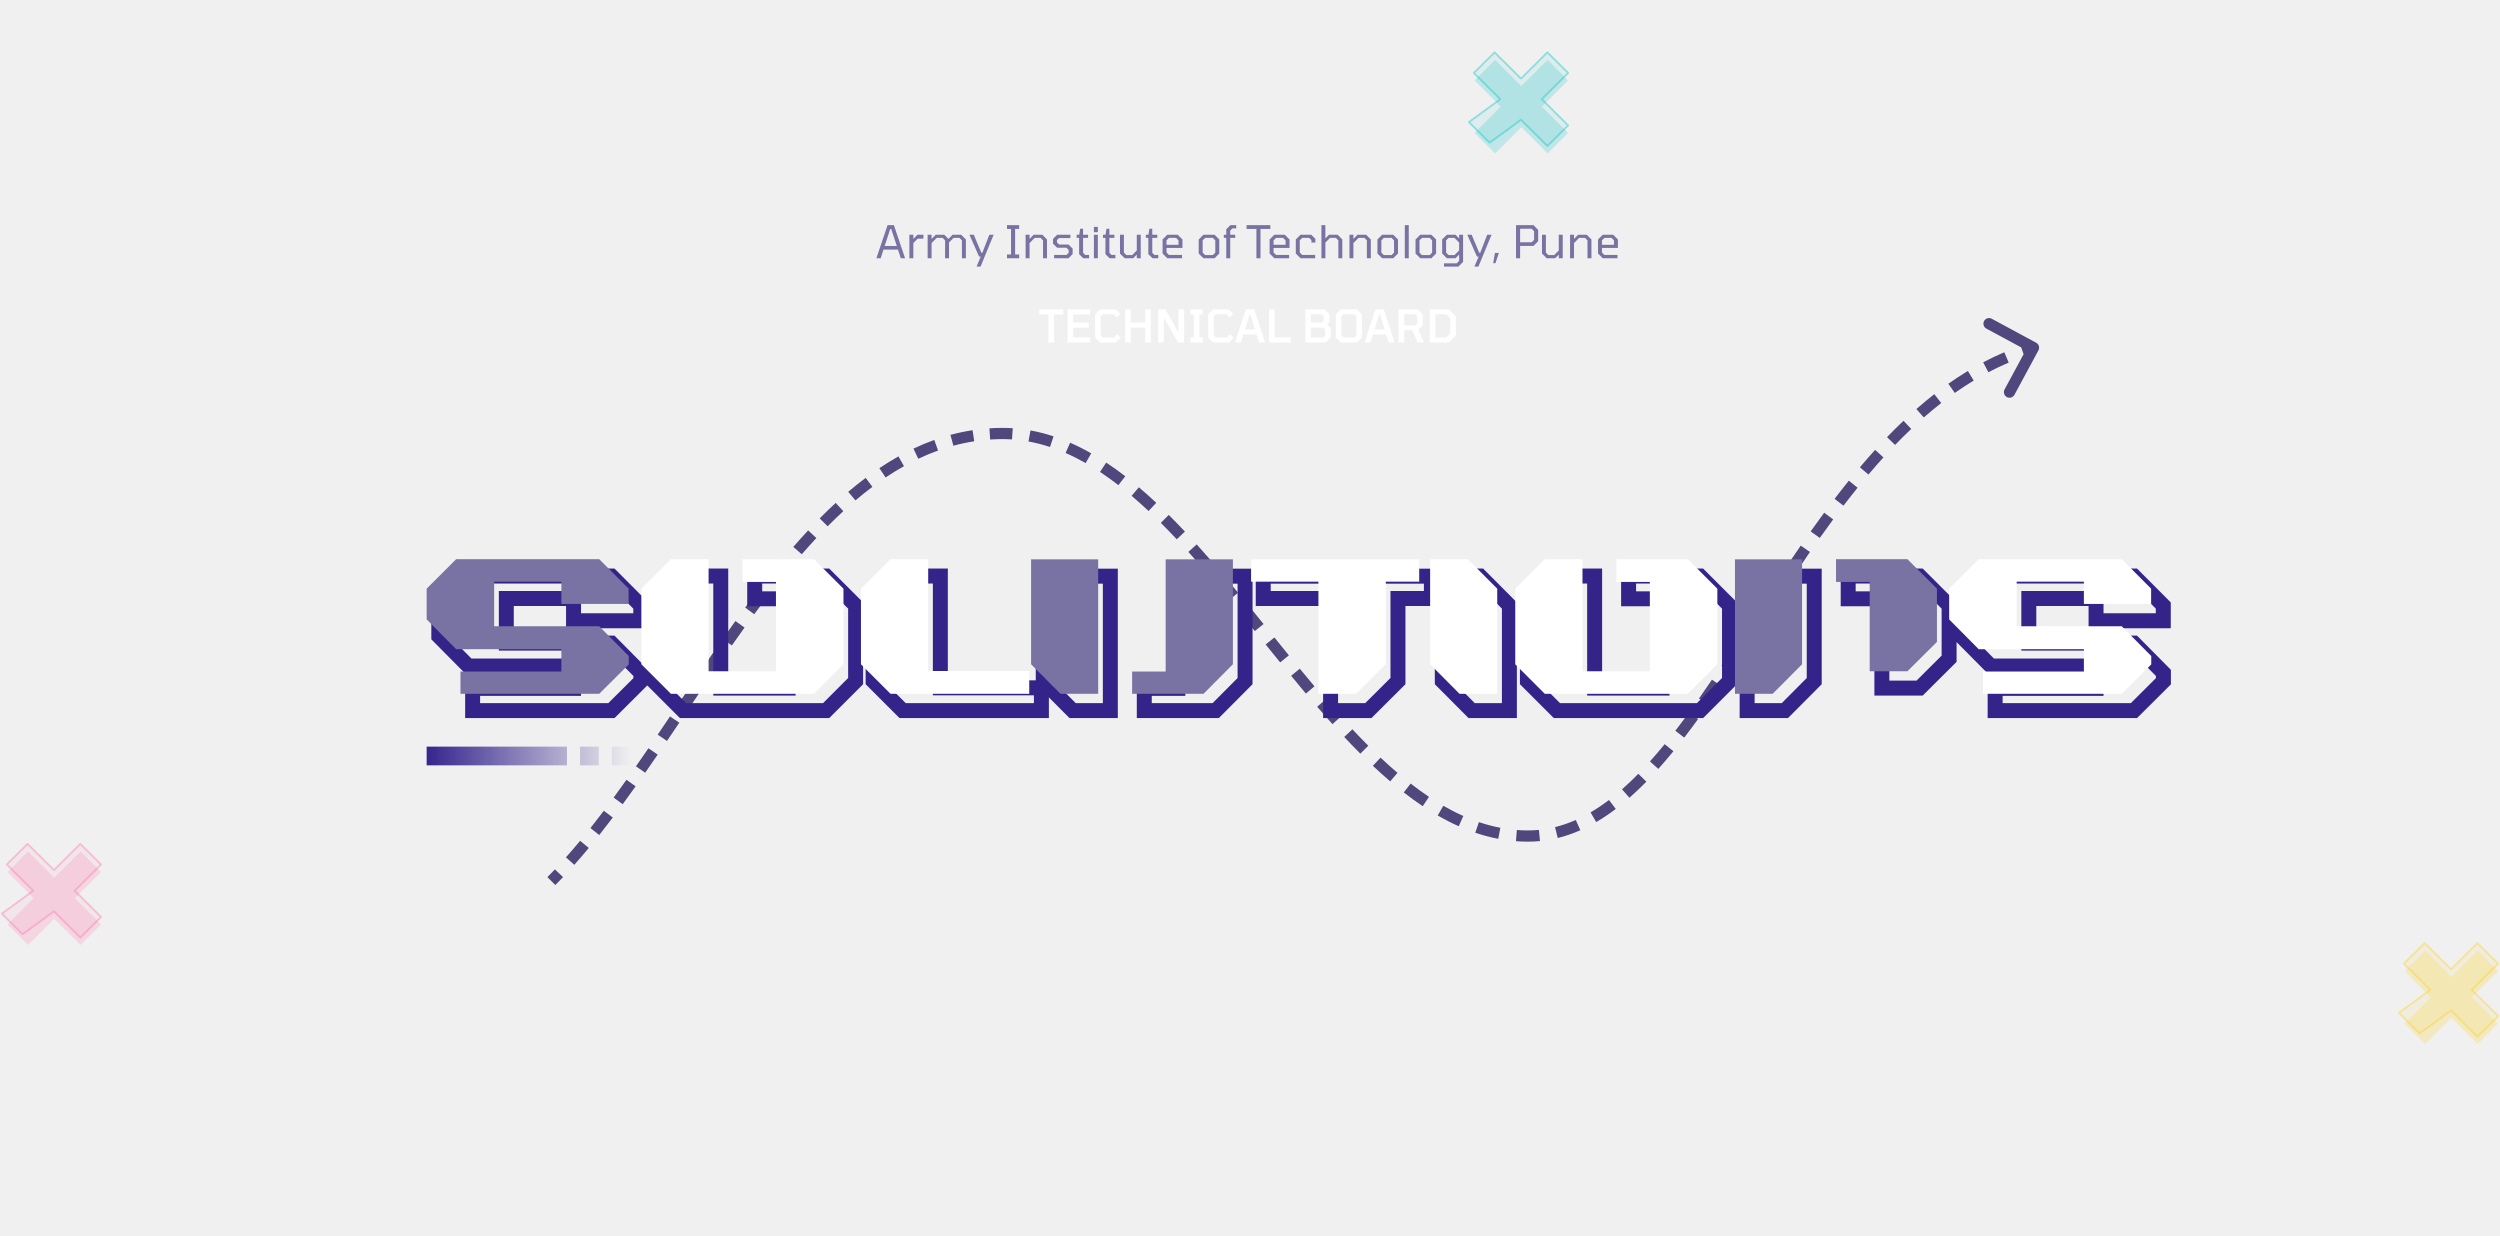
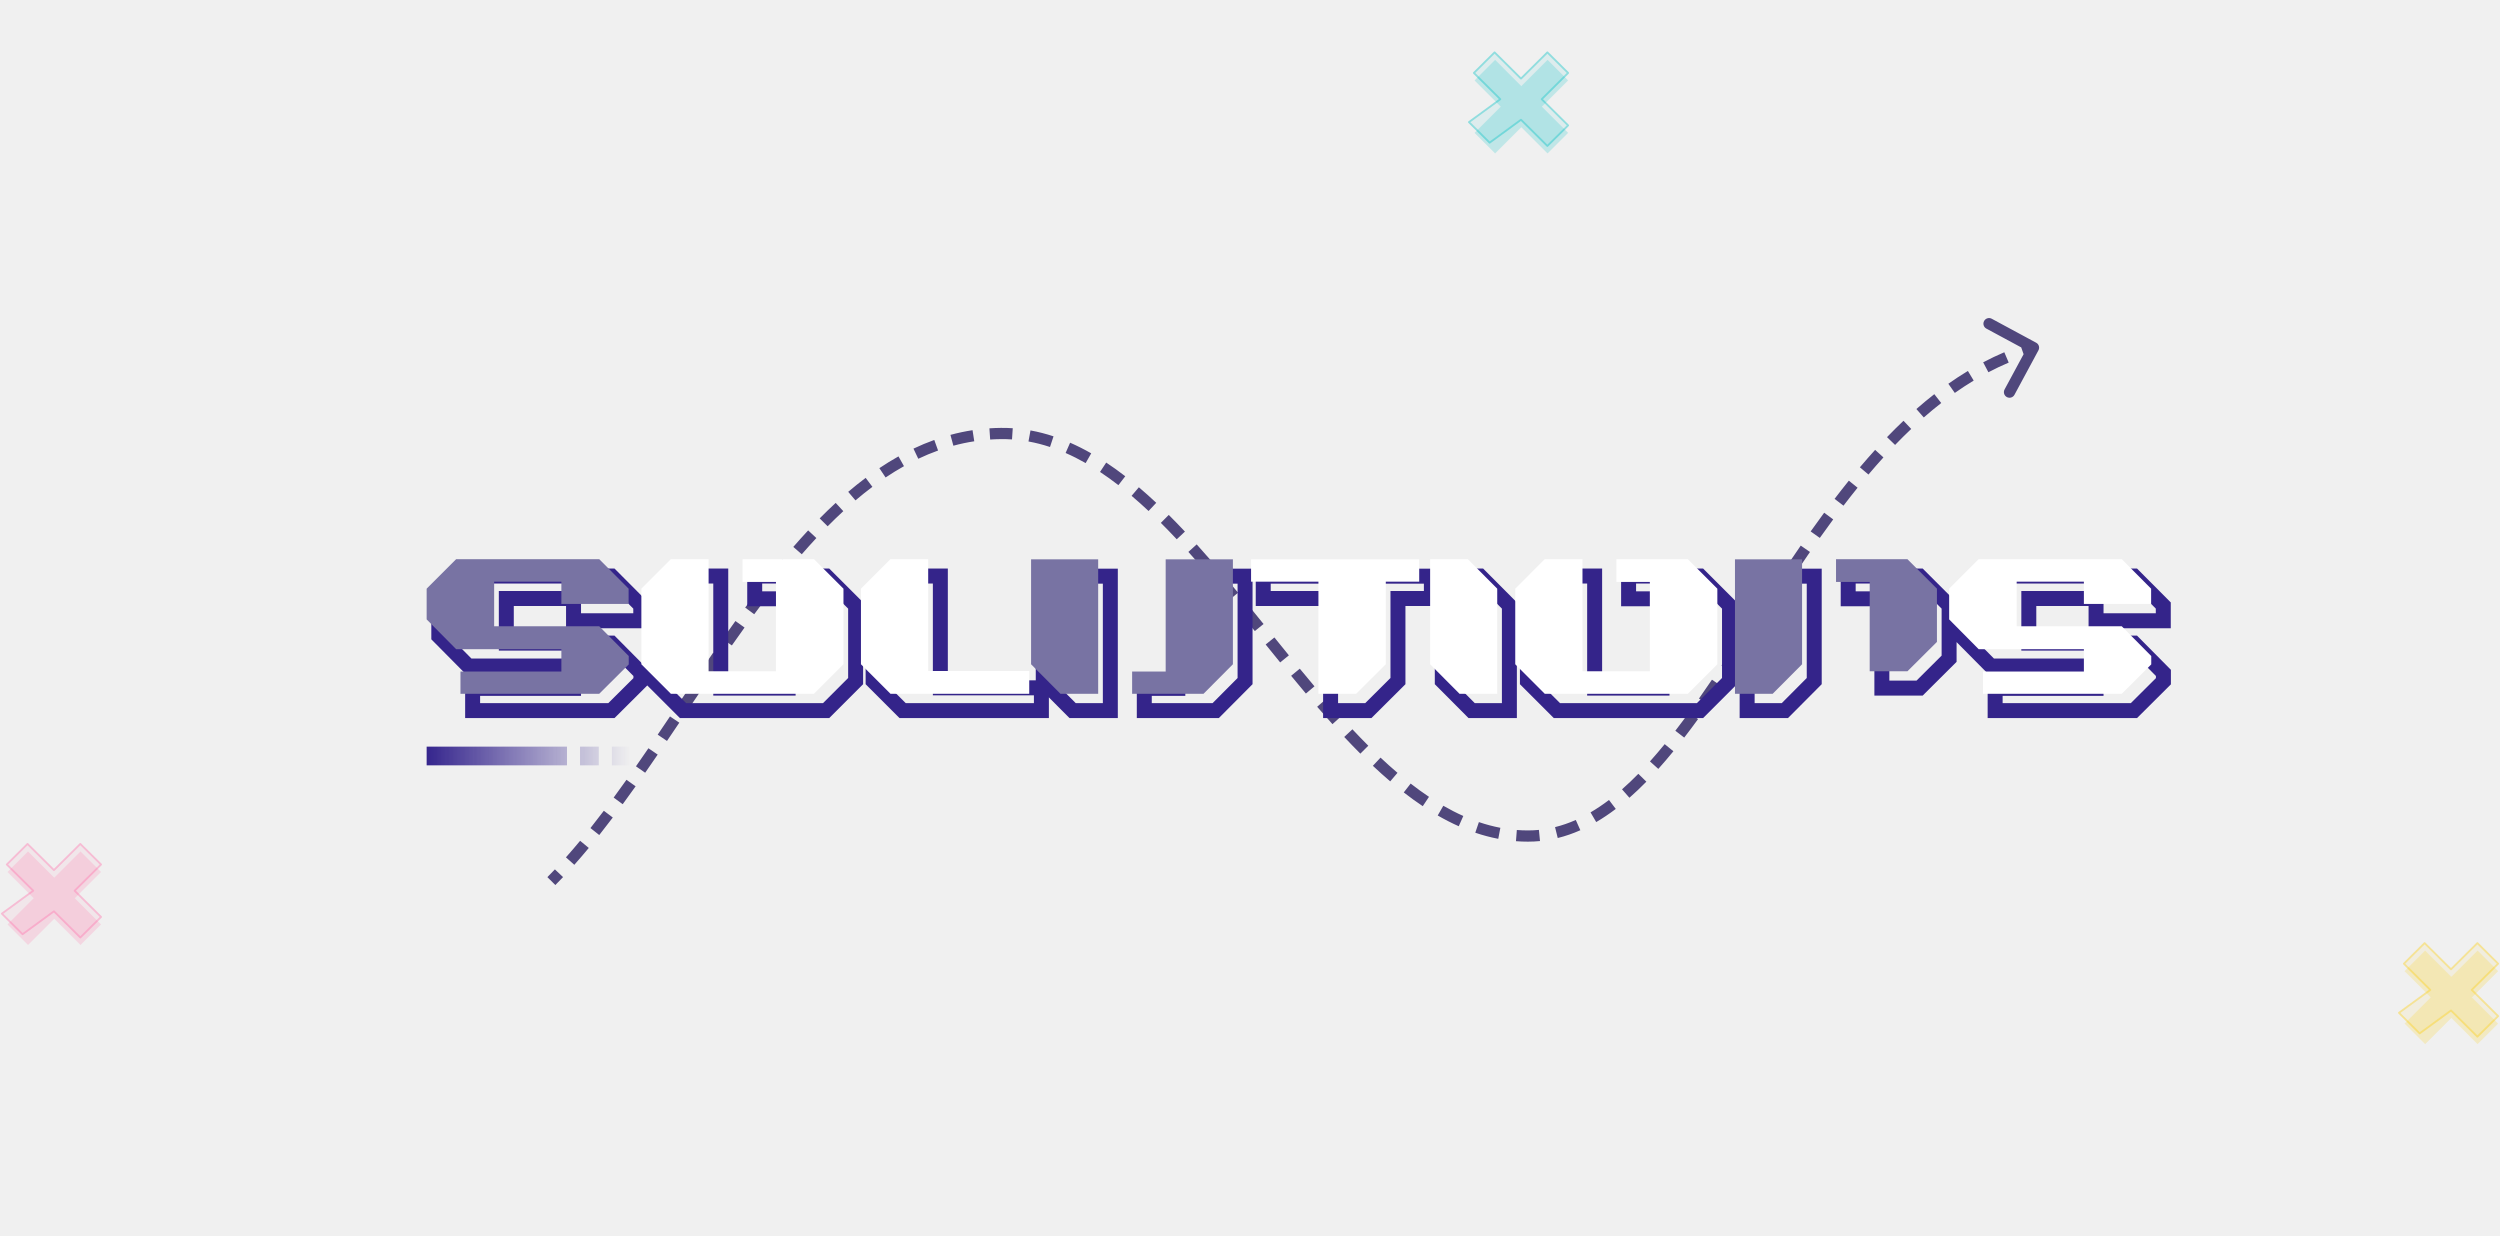
<svg xmlns="http://www.w3.org/2000/svg" width="1336" height="660" viewBox="0 0 1336 660" fill="none">
  <path d="M43.012 455L28.991 469.021L14.988 455L4 465.989L18.003 480.009L4 494.012L14.988 505L28.991 490.997L43.012 505L54 494.012L39.98 480.009L54 465.989L43.012 455Z" fill="#FF6EA9" fill-opacity="0.2" />
  <path d="M827.012 32L812.991 46.02L798.988 32L788 42.988L802.003 57.009L788 71.012L798.988 82L812.991 67.997L827.012 82L838 71.012L823.98 57.009L838 42.988L827.012 32Z" fill="#00C0C4" fill-opacity="0.2" />
  <path d="M1324.01 508L1309.99 522.021L1295.99 508L1285 518.989L1299 533.009L1285 547.012L1295.99 558L1309.99 543.997L1324.01 558L1335 547.012L1320.98 533.009L1335 518.989L1324.01 508Z" fill="#FCCE0D" fill-opacity="0.2" />
  <path opacity="0.4" d="M42.92 451L28.823 465.003L14.709 451L3.646 461.989L17.761 476.009L1 488.259L12.062 499.248L28.823 486.997L42.92 501L54 490.012L39.886 476.009L54 461.989L42.92 451Z" fill="#FF6EA9" fill-opacity="0.2" stroke="#FF6EA9" stroke-linecap="round" stroke-linejoin="round" />
  <path opacity="0.4" d="M826.92 28L812.823 42.003L798.709 28L787.646 38.988L801.761 53.009L785 65.259L796.062 76.248L812.823 63.997L826.92 78L838 67.012L823.885 53.009L838 38.988L826.92 28Z" fill="#00C0C4" fill-opacity="0.2" stroke="#00C0C4" stroke-linecap="round" stroke-linejoin="round" />
  <path opacity="0.4" d="M1323.92 504L1309.82 518.003L1295.71 504L1284.65 514.989L1298.76 529.009L1282 541.259L1293.06 552.248L1309.82 539.997L1323.92 554L1335 543.012L1320.89 529.009L1335 514.989L1323.92 504Z" fill="#FCCE0D" fill-opacity="0.2" stroke="#FCCE0D" stroke-linecap="round" stroke-linejoin="round" />
  <path d="M534.843 231.664L534.859 233.164L534.843 231.664ZM816.532 446.781L816.532 445.281L816.532 446.781ZM1088.02 186.501C1088.42 185.772 1088.15 184.862 1087.42 184.469L1075.53 178.059C1074.81 177.666 1073.9 177.938 1073.5 178.668C1073.11 179.397 1073.38 180.306 1074.11 180.7L1084.67 186.397L1078.97 196.958C1078.58 197.687 1078.85 198.597 1079.58 198.991C1080.31 199.384 1081.22 199.112 1081.61 198.383L1088.02 186.501ZM295.713 471.911C297.082 470.532 298.446 469.124 299.805 467.689L297.626 465.627C296.283 467.045 294.936 468.435 293.584 469.797L295.713 471.911ZM305.796 461.154C308.376 458.253 310.938 455.26 313.485 452.187L311.176 450.273C308.649 453.321 306.109 456.287 303.554 459.16L305.796 461.154ZM319.061 445.309C321.477 442.263 323.883 439.15 326.279 435.981L323.885 434.172C321.502 437.325 319.111 440.418 316.711 443.444L319.061 445.309ZM331.563 428.882C333.867 425.741 336.164 422.554 338.456 419.327L336.011 417.589C333.726 420.805 331.438 423.981 329.144 427.107L331.563 428.882ZM343.547 412.092C345.778 408.892 348.007 405.661 350.234 402.406L347.759 400.711C345.535 403.961 343.311 407.185 341.086 410.376L343.547 412.092ZM355.197 395.118C357.39 391.883 359.584 388.63 361.781 385.367L359.292 383.692C357.097 386.953 354.904 390.203 352.714 393.434L355.197 395.118ZM366.704 378.049C368.889 374.8 371.078 371.546 373.273 368.296L370.786 366.617C368.59 369.87 366.4 373.125 364.215 376.375L366.704 378.049ZM378.217 360.996C380.421 357.753 382.632 354.519 384.853 351.3L382.384 349.596C380.158 352.822 377.943 356.062 375.736 359.309L378.217 360.996ZM389.877 344.068C392.129 340.851 394.392 337.656 396.667 334.489L394.23 332.739C391.947 335.917 389.678 339.122 387.42 342.347L389.877 344.068ZM401.846 327.361C404.175 324.193 406.519 321.06 408.879 317.97L406.495 316.149C404.123 319.255 401.768 322.403 399.429 325.584L401.846 327.361ZM414.274 311.019C416.714 307.929 419.172 304.889 421.651 301.908L419.344 299.99C416.848 302.992 414.374 306.052 411.92 309.16L414.274 311.019ZM427.337 295.217C429.924 292.243 432.534 289.338 435.169 286.511L432.974 284.466C430.314 287.32 427.681 290.251 425.074 293.249L427.337 295.217ZM441.236 280.189C444.01 277.386 446.813 274.674 449.647 272.063L447.614 269.856C444.744 272.501 441.907 275.246 439.103 278.079L441.236 280.189ZM456.193 266.264C459.196 263.712 462.234 261.277 465.311 258.971L463.512 256.57C460.383 258.916 457.296 261.389 454.25 263.979L456.193 266.264ZM472.43 253.918C475.691 251.732 478.996 249.694 482.349 247.816L480.882 245.199C477.456 247.118 474.083 249.198 470.759 251.426L472.43 253.918ZM490.085 243.812C493.603 242.142 497.173 240.649 500.798 239.349L499.785 236.525C496.062 237.86 492.401 239.391 488.798 241.102L490.085 243.812ZM509.089 236.74C512.803 235.735 516.576 234.931 520.413 234.341L519.957 231.376C516.007 231.983 512.124 232.811 508.305 233.845L509.089 236.74ZM529.042 233.389C530.964 233.26 532.903 233.184 534.859 233.164L534.827 230.164C532.815 230.185 530.819 230.263 528.84 230.396L529.042 233.389ZM534.859 233.164C536.892 233.142 538.911 233.2 540.915 233.334L541.115 230.34C539.034 230.202 536.938 230.142 534.827 230.164L534.859 233.164ZM549.888 234.448C553.838 235.165 557.737 236.173 561.59 237.447L562.532 234.598C558.554 233.283 554.519 232.24 550.424 231.496L549.888 234.448ZM570.065 240.702C573.721 242.299 577.337 244.13 580.918 246.171L582.404 243.565C578.738 241.475 575.027 239.596 571.267 237.953L570.065 240.702ZM588.678 250.952C592.012 253.157 595.316 255.536 598.595 258.07L600.429 255.697C597.098 253.121 593.734 250.699 590.334 248.45L588.678 250.952ZM605.696 263.829C608.758 266.425 611.798 269.148 614.821 271.982L616.873 269.793C613.818 266.929 610.74 264.173 607.636 261.541L605.696 263.829ZM621.414 278.361C624.273 281.21 627.117 284.148 629.947 287.163L632.134 285.109C629.283 282.073 626.417 279.111 623.532 276.236L621.414 278.361ZM636.18 293.938C638.897 296.951 641.604 300.024 644.303 303.146L646.573 301.184C643.862 298.048 641.141 294.959 638.407 291.929L636.18 293.938ZM650.294 310.164C652.921 313.279 655.542 316.43 658.159 319.608L660.474 317.701C657.851 314.516 655.223 311.355 652.587 308.23L650.294 310.164ZM663.993 326.737C666.577 329.911 669.158 333.101 671.739 336.297L674.073 334.412C671.491 331.215 668.907 328.021 666.32 324.843L663.993 326.737ZM677.539 343.482C680.12 346.679 682.704 349.873 685.291 353.053L687.618 351.159C685.034 347.984 682.454 344.793 679.873 341.597L677.539 343.482ZM691.135 360.198C693.755 363.382 696.382 366.543 699.015 369.669L701.309 367.736C698.685 364.621 696.066 361.469 693.451 358.292L691.135 360.198ZM705.025 376.72C707.733 379.857 710.451 382.948 713.182 385.982L715.411 383.974C712.697 380.959 709.992 377.883 707.296 374.759L705.025 376.72ZM719.448 392.809C722.294 395.848 725.157 398.815 728.037 401.695L730.158 399.573C727.303 396.719 724.464 393.776 721.637 390.758L719.448 392.809ZM734.685 408.15C737.733 411.02 740.804 413.783 743.901 416.424L745.847 414.141C742.792 411.535 739.757 408.805 736.741 405.966L734.685 408.15ZM751.091 422.289C754.412 424.874 757.767 427.309 761.157 429.572L762.823 427.078C759.499 424.858 756.203 422.466 752.933 419.922L751.091 422.289ZM769.063 434.494C772.717 436.602 776.416 438.502 780.164 440.17L781.384 437.43C777.739 435.807 774.133 433.956 770.562 431.895L769.063 434.494ZM788.873 443.587C792.842 444.934 796.867 446.012 800.952 446.793L801.515 443.847C797.573 443.093 793.682 442.052 789.837 440.746L788.873 443.587ZM810.249 448.04C812.328 448.2 814.422 448.281 816.532 448.281L816.532 445.281C814.5 445.281 812.482 445.203 810.479 445.049L810.249 448.04ZM816.532 448.281C818.655 448.281 820.755 448.178 822.831 447.974L822.538 444.988C820.559 445.182 818.557 445.281 816.532 445.281L816.532 448.281ZM832.094 446.38C836.127 445.385 840.068 444.013 843.928 442.301L842.712 439.559C839.001 441.205 835.226 442.517 831.375 443.468L832.094 446.38ZM852.26 438.02C855.756 435.976 859.188 433.659 862.566 431.096L860.753 428.706C857.461 431.204 854.128 433.453 850.746 435.429L852.26 438.02ZM869.774 425.196C872.801 422.539 875.789 419.691 878.745 416.675L876.603 414.575C873.693 417.544 870.759 420.339 867.795 422.942L869.774 425.196ZM885.087 409.9C887.778 406.899 890.448 403.766 893.1 400.517L890.776 398.62C888.15 401.837 885.51 404.935 882.854 407.897L885.087 409.9ZM898.859 393.256C901.327 390.058 903.786 386.766 906.238 383.396L903.812 381.631C901.374 384.982 898.933 388.25 896.484 391.423L898.859 393.256ZM911.613 375.873C913.941 372.56 916.267 369.183 918.594 365.754L916.112 364.069C913.792 367.487 911.476 370.85 909.158 374.148L911.613 375.873ZM923.725 358.118C925.977 354.738 928.233 351.316 930.496 347.863L927.986 346.219C925.726 349.667 923.475 353.082 921.229 356.455L923.725 358.118ZM935.537 340.144C937.759 336.734 939.992 333.297 942.236 329.851L939.722 328.214C937.475 331.665 935.246 335.095 933.024 338.506L935.537 340.144ZM947.263 322.146C949.495 318.734 951.742 315.316 954.007 311.901L951.506 310.243C949.238 313.665 946.987 317.088 944.753 320.503L947.263 322.146ZM959.115 304.253C961.396 300.864 963.696 297.485 966.02 294.124L963.552 292.418C961.221 295.79 958.913 299.18 956.626 302.577L959.115 304.253ZM971.286 286.597C973.651 283.26 976.04 279.948 978.458 276.669L976.044 274.889C973.614 278.184 971.213 281.511 968.838 284.862L971.286 286.597ZM983.972 269.321C986.458 266.067 988.974 262.855 991.524 259.693L989.189 257.81C986.621 260.993 984.089 264.227 981.588 267.5L983.972 269.321ZM997.356 252.627C999.999 249.499 1002.68 246.432 1005.4 243.433L1003.18 241.417C1000.43 244.444 997.729 247.538 995.065 250.69L997.356 252.627ZM1011.66 236.73C1014.5 233.78 1017.39 230.909 1020.32 228.129L1018.26 225.951C1015.29 228.765 1012.37 231.668 1009.5 234.648L1011.66 236.73ZM1027.08 221.963C1030.16 219.266 1033.28 216.672 1036.46 214.19L1034.62 211.824C1031.39 214.344 1028.22 216.975 1025.1 219.707L1027.08 221.963ZM1043.78 208.753C1047.12 206.403 1050.51 204.179 1053.96 202.092L1052.41 199.524C1048.89 201.65 1045.44 203.913 1042.06 206.301L1043.78 208.753ZM1061.9 197.602C1065.49 195.711 1069.14 193.969 1072.86 192.384L1071.69 189.624C1067.89 191.241 1064.16 193.02 1060.5 194.948L1061.9 197.602ZM1081.35 189.102C1083.26 188.435 1085.19 187.809 1087.13 187.226L1086.27 184.352C1084.28 184.948 1082.31 185.588 1080.36 186.27L1081.35 189.102ZM534.843 231.664L534.874 234.664L534.843 231.664ZM816.532 446.781L816.532 443.781L816.532 446.781ZM1089.34 187.213C1090.13 185.755 1089.59 183.935 1088.13 183.149L1064.37 170.33C1062.91 169.543 1061.09 170.088 1060.3 171.546C1059.51 173.004 1060.06 174.824 1061.52 175.611L1082.64 187.005L1071.24 208.128C1070.46 209.586 1071 211.406 1072.46 212.192C1073.92 212.979 1075.74 212.435 1076.53 210.976L1089.34 187.213ZM296.777 472.968C298.155 471.58 299.528 470.163 300.894 468.721L296.537 464.595C295.202 466.005 293.863 467.387 292.519 468.74L296.777 472.968ZM306.917 462.151C309.51 459.235 312.083 456.229 314.64 453.145L310.021 449.316C307.504 452.352 304.975 455.305 302.433 458.164L306.917 462.151ZM320.236 446.241C322.661 443.185 325.073 440.063 327.475 436.885L322.689 433.267C320.312 436.412 317.928 439.496 315.536 442.512L320.236 446.241ZM332.772 429.769C335.081 426.622 337.383 423.428 339.679 420.196L334.788 416.721C332.507 419.931 330.223 423.1 327.935 426.22L332.772 429.769ZM344.777 412.95C347.011 409.746 349.243 406.511 351.472 403.253L346.521 399.864C344.299 403.111 342.078 406.331 339.856 409.518L344.777 412.95ZM356.439 395.959C358.633 392.723 360.828 389.468 363.025 386.205L358.048 382.854C355.853 386.115 353.662 389.363 351.472 392.593L356.439 395.959ZM367.949 378.886C370.134 375.637 372.322 372.385 374.516 369.135L369.543 365.777C367.346 369.032 365.155 372.288 362.97 375.537L367.949 378.886ZM379.457 361.839C381.66 358.599 383.87 355.367 386.088 352.151L381.149 348.744C378.921 351.974 376.704 355.217 374.495 358.466L379.457 361.839ZM391.106 344.928C393.355 341.716 395.614 338.526 397.885 335.364L393.012 331.864C390.725 335.047 388.452 338.258 386.191 341.487L391.106 344.928ZM403.054 328.25C405.379 325.088 407.717 321.963 410.072 318.88L405.303 315.238C402.925 318.353 400.565 321.507 398.22 324.695L403.054 328.25ZM415.452 311.948C417.884 308.867 420.334 305.838 422.804 302.867L418.191 299.031C415.686 302.044 413.204 305.113 410.742 308.231L415.452 311.948ZM428.469 296.202C431.045 293.24 433.643 290.348 436.266 287.534L431.877 283.443C429.204 286.311 426.56 289.254 423.942 292.264L428.469 296.202ZM442.302 281.245C445.061 278.456 447.847 275.761 450.663 273.166L446.598 268.753C443.709 271.415 440.856 274.175 438.037 277.024L442.302 281.245ZM457.165 267.407C460.146 264.873 463.16 262.458 466.211 260.171L462.613 255.37C459.457 257.735 456.347 260.228 453.279 262.836L457.165 267.407ZM473.265 255.164C476.495 252.999 479.766 250.982 483.082 249.125L480.149 243.89C476.686 245.83 473.279 247.931 469.924 250.18L473.265 255.164ZM490.729 245.167C494.204 243.517 497.728 242.044 501.305 240.76L499.278 235.113C495.507 236.466 491.8 238.016 488.154 239.748L490.729 245.167ZM509.481 238.188C513.142 237.197 516.861 236.405 520.641 235.824L519.73 229.893C515.723 230.509 511.785 231.348 507.913 232.397L509.481 238.188ZM529.142 234.886C531.037 234.759 532.947 234.684 534.874 234.664L534.811 228.664C532.771 228.685 530.747 228.765 528.739 228.9L529.142 234.886ZM534.874 234.664C536.869 234.643 538.849 234.699 540.815 234.83L541.214 228.844C539.096 228.702 536.961 228.641 534.811 228.664L534.874 234.664ZM549.62 235.924C553.498 236.628 557.329 237.617 561.119 238.871L563.003 233.174C558.962 231.838 554.86 230.777 550.692 230.02L549.62 235.924ZM569.464 242.076C573.067 243.651 576.636 245.457 580.176 247.474L583.147 242.262C579.439 240.148 575.68 238.245 571.867 236.578L569.464 242.076ZM587.851 252.203C591.151 254.386 594.425 256.743 597.677 259.257L601.347 254.51C597.989 251.914 594.595 249.47 591.161 247.199L587.851 252.203ZM604.726 264.973C607.767 267.552 610.789 270.258 613.795 273.076L617.899 268.699C614.827 265.82 611.731 263.046 608.606 260.397L604.726 264.973ZM620.355 279.423C623.201 282.259 626.033 285.186 628.854 288.19L633.228 284.082C630.367 281.036 627.488 278.061 624.591 275.173L620.355 279.423ZM635.066 294.943C637.775 297.947 640.475 301.012 643.168 304.127L647.707 300.203C644.99 297.06 642.262 293.963 639.521 290.924L635.066 294.943ZM649.147 311.132C651.77 314.24 654.387 317.387 657.001 320.561L661.632 316.747C659.006 313.559 656.374 310.393 653.734 307.263L649.147 311.132ZM662.83 327.684C665.412 330.856 667.991 334.044 670.572 337.24L675.24 333.47C672.657 330.272 670.072 327.077 667.483 323.896L662.83 327.684ZM676.372 344.425C678.954 347.622 681.539 350.818 684.127 353.999L688.781 350.213C686.2 347.04 683.62 343.851 681.04 340.655L676.372 344.425ZM689.977 361.151C692.6 364.339 695.23 367.505 697.868 370.636L702.457 366.77C699.836 363.66 697.221 360.512 694.609 357.339L689.977 361.151ZM703.889 377.7C706.603 380.844 709.329 383.943 712.067 386.985L716.526 382.971C713.819 379.964 711.122 376.896 708.431 373.779L703.889 377.7ZM718.353 393.835C721.21 396.884 724.083 399.863 726.976 402.756L731.219 398.513C728.377 395.671 725.549 392.74 722.732 389.733L718.353 393.835ZM733.657 409.243C736.721 412.127 739.81 414.907 742.928 417.565L746.821 413C743.785 410.411 740.769 407.698 737.769 404.874L733.657 409.243ZM750.169 423.473C753.517 426.078 756.901 428.534 760.324 430.82L763.656 425.83C760.364 423.632 757.098 421.262 753.854 418.738L750.169 423.473ZM768.313 435.793C772.009 437.925 775.755 439.85 779.554 441.541L781.994 436.059C778.401 434.46 774.841 432.632 771.311 430.596L768.313 435.793ZM788.39 445.008C792.421 446.376 796.513 447.472 800.67 448.266L801.797 442.373C797.927 441.633 794.102 440.61 790.319 439.326L788.39 445.008ZM810.134 449.535C812.251 449.698 814.383 449.781 816.532 449.781L816.532 443.781C814.538 443.781 812.559 443.704 810.594 443.553L810.134 449.535ZM816.532 449.781C818.704 449.781 820.852 449.675 822.977 449.467L822.392 443.495C820.461 443.685 818.508 443.781 816.532 443.781L816.532 449.781ZM832.454 447.837C836.577 446.819 840.601 445.418 844.536 443.672L842.104 438.188C838.468 439.8 834.775 441.083 831.016 442.012L832.454 447.837ZM853.017 439.315C856.57 437.238 860.052 434.886 863.473 432.291L859.846 427.511C856.597 429.976 853.314 432.191 849.989 434.134L853.017 439.315ZM870.764 426.324C873.822 423.639 876.837 420.765 879.817 417.725L875.531 413.525C872.645 416.471 869.738 419.24 866.805 421.815L870.764 426.324ZM886.204 410.902C888.912 407.882 891.597 404.731 894.262 401.466L889.614 397.671C887 400.873 884.377 403.953 881.737 406.896L886.204 410.902ZM900.046 394.173C902.525 390.962 904.991 387.659 907.451 384.278L902.599 380.749C900.168 384.089 897.736 387.346 895.296 390.507L900.046 394.173ZM912.84 376.735C915.174 373.414 917.504 370.031 919.835 366.596L914.871 363.227C912.555 366.639 910.243 369.996 907.931 373.286L912.84 376.735ZM924.974 358.949C927.228 355.565 929.486 352.14 931.75 348.685L926.732 345.396C924.473 348.843 922.224 352.255 919.98 355.623L924.974 358.949ZM936.794 340.963C939.015 337.553 941.251 334.113 943.493 330.67L938.465 327.396C936.217 330.848 933.989 334.276 931.767 337.688L936.794 340.963ZM948.518 322.967C950.749 319.557 952.994 316.142 955.257 312.73L950.256 309.414C947.985 312.839 945.733 316.265 943.498 319.682L948.518 322.967ZM960.359 305.09C962.637 301.706 964.934 298.332 967.254 294.976L962.318 291.565C959.983 294.943 957.671 298.338 955.382 301.74L960.359 305.09ZM972.509 287.464C974.869 284.134 977.254 280.83 979.665 277.56L974.837 273.998C972.4 277.302 969.994 280.637 967.614 283.995L972.509 287.464ZM985.164 270.232C987.643 266.987 990.151 263.785 992.692 260.635L988.022 256.868C985.445 260.063 982.904 263.306 980.396 266.589L985.164 270.232ZM998.502 253.595C1001.13 250.48 1003.8 247.425 1006.51 244.441L1002.07 240.41C999.308 243.45 996.594 246.557 993.919 249.722L998.502 253.595ZM1012.74 237.77C1015.57 234.836 1018.44 231.981 1021.36 229.217L1017.23 224.863C1014.24 227.693 1011.31 230.612 1008.42 233.608L1012.74 237.77ZM1028.07 223.09C1031.12 220.412 1034.23 217.836 1037.39 215.373L1033.69 210.642C1030.44 213.18 1027.25 215.83 1024.11 218.58L1028.07 223.09ZM1044.65 209.978C1047.95 207.648 1051.31 205.444 1054.74 203.376L1051.64 198.24C1048.08 200.385 1044.6 202.668 1041.19 205.076L1044.65 209.978ZM1062.6 198.928C1066.15 197.057 1069.77 195.332 1073.45 193.765L1071.1 188.243C1067.26 189.878 1063.49 191.675 1059.8 193.621L1062.6 198.928ZM1081.84 190.518C1083.73 189.858 1085.64 189.239 1087.56 188.663L1085.84 182.915C1083.83 183.517 1081.84 184.164 1079.86 184.854L1081.84 190.518Z" fill="#50477C" />
  <path d="M228 399H303V409H228V399Z" fill="url(#paint0_linear_113_1144)" />
  <path d="M310 399H320V409H310V399Z" fill="url(#paint1_linear_113_1144)" />
  <path d="M337 399H327V409H337V399Z" fill="url(#paint2_linear_113_1144)" />
  <path d="M342.499 364.056L345.321 366.891L346.499 365.718V364.056H342.499ZM326.731 379.752V383.752H328.383L329.553 382.587L326.731 379.752ZM252.571 379.752H248.571V383.752H252.571V379.752ZM252.571 367.872V363.872H248.571V367.872H252.571ZM306.499 367.872V371.872H310.499V367.872H306.499ZM306.499 355.92H310.499V351.92H306.499V355.92ZM250.267 355.92L247.426 358.736L248.6 359.92H250.267V355.92ZM234.499 340.008H230.499V341.654L231.658 342.824L234.499 340.008ZM234.499 323.592L231.671 320.764L230.499 321.935V323.592H234.499ZM250.267 307.824V303.824H248.61L247.439 304.996L250.267 307.824ZM326.731 307.824L329.566 305.002L328.393 303.824H326.731V307.824ZM342.427 323.592H346.427V321.941L345.262 320.77L342.427 323.592ZM342.427 331.728V335.728H346.427V331.728H342.427ZM306.499 331.728H302.499V335.728H306.499V331.728ZM306.499 319.848H310.499V315.848H306.499V319.848ZM270.571 319.848V315.848H266.571V319.848H270.571ZM270.571 343.68H266.571V347.68H270.571V343.68ZM326.731 343.68L329.572 340.865L328.399 339.68H326.731V343.68ZM342.499 359.592H346.499V357.946L345.34 356.777L342.499 359.592ZM339.677 361.221L323.909 376.917L329.553 382.587L345.321 366.891L339.677 361.221ZM326.731 375.752H252.571V383.752H326.731V375.752ZM256.571 379.752V367.872H248.571V379.752H256.571ZM252.571 371.872H306.499V363.872H252.571V371.872ZM310.499 367.872V355.92H302.499V367.872H310.499ZM306.499 351.92H250.267V359.92H306.499V351.92ZM253.108 353.105L237.34 337.193L231.658 342.824L247.426 358.736L253.108 353.105ZM238.499 340.008V323.592H230.499V340.008H238.499ZM237.328 326.421L253.096 310.653L247.439 304.996L231.671 320.764L237.328 326.421ZM250.267 311.824H326.731V303.824H250.267V311.824ZM323.896 310.646L339.592 326.414L345.262 320.77L329.566 305.002L323.896 310.646ZM338.427 323.592V331.728H346.427V323.592H338.427ZM342.427 327.728H306.499V335.728H342.427V327.728ZM310.499 331.728V319.848H302.499V331.728H310.499ZM306.499 315.848H270.571V323.848H306.499V315.848ZM266.571 319.848V343.68H274.571V319.848H266.571ZM270.571 347.68H326.731V339.68H270.571V347.68ZM323.89 346.496L339.658 362.408L345.34 356.777L329.572 340.865L323.89 346.496ZM338.499 359.592V364.056H346.499V359.592H338.499ZM457.246 363.984L460.075 366.813L461.246 365.641V363.984H457.246ZM441.478 379.752V383.752H443.135L444.307 382.581L441.478 379.752ZM365.014 379.752L362.186 382.581L363.357 383.752H365.014V379.752ZM349.246 363.984H345.246V365.641L346.418 366.813L349.246 363.984ZM349.246 323.592L346.418 320.764L345.246 321.935V323.592H349.246ZM365.014 307.824V303.824H363.357L362.186 304.996L365.014 307.824ZM385.174 307.824H389.174V303.824H385.174V307.824ZM385.174 367.728H381.174V371.728H385.174V367.728ZM421.174 367.728V371.728H425.174V367.728H421.174ZM421.174 319.992H425.174V315.992H421.174V319.992ZM403.318 319.992H399.318V323.992H403.318V319.992ZM403.318 307.824V303.824H399.318V307.824H403.318ZM441.478 307.824L444.307 304.996L443.135 303.824H441.478V307.824ZM457.246 323.592H461.246V321.935L460.075 320.764L457.246 323.592ZM454.418 361.156L438.65 376.924L444.307 382.581L460.075 366.813L454.418 361.156ZM441.478 375.752H365.014V383.752H441.478V375.752ZM367.843 376.924L352.075 361.156L346.418 366.813L362.186 382.581L367.843 376.924ZM353.246 363.984V323.592H345.246V363.984H353.246ZM352.075 326.421L367.843 310.653L362.186 304.996L346.418 320.764L352.075 326.421ZM365.014 311.824H385.174V303.824H365.014V311.824ZM381.174 307.824V367.728H389.174V307.824H381.174ZM385.174 371.728H421.174V363.728H385.174V371.728ZM425.174 367.728V319.992H417.174V367.728H425.174ZM421.174 315.992H403.318V323.992H421.174V315.992ZM407.318 319.992V307.824H399.318V319.992H407.318ZM403.318 311.824H441.478V303.824H403.318V311.824ZM438.65 310.653L454.418 326.421L460.075 320.764L444.307 304.996L438.65 310.653ZM453.246 323.592V363.984H461.246V323.592H453.246ZM556.523 379.752V383.752H560.523V379.752H556.523ZM482.363 379.752L479.535 382.581L480.706 383.752H482.363V379.752ZM466.595 363.984H462.595V365.641L463.767 366.813L466.595 363.984ZM466.595 323.592L463.767 320.764L462.595 321.935V323.592H466.595ZM482.363 307.824V303.824H480.706L479.535 304.996L482.363 307.824ZM502.523 307.824H506.523V303.824H502.523V307.824ZM502.523 367.584H498.523V371.584H502.523V367.584ZM556.523 367.584H560.523V363.584H556.523V367.584ZM556.523 375.752H482.363V383.752H556.523V375.752ZM485.191 376.924L469.423 361.156L463.767 366.813L479.535 382.581L485.191 376.924ZM470.595 363.984V323.592H462.595V363.984H470.595ZM469.423 326.421L485.191 310.653L479.535 304.996L463.767 320.764L469.423 326.421ZM482.363 311.824H502.523V303.824H482.363V311.824ZM498.523 307.824V367.584H506.523V307.824H498.523ZM502.523 371.584H556.523V363.584H502.523V371.584ZM552.523 367.584V379.752H560.523V367.584H552.523ZM665.364 363.984L668.199 366.806L669.364 365.636V363.984H665.364ZM649.668 379.752V383.752H651.33L652.503 382.574L649.668 379.752ZM611.508 379.752H607.508V383.752H611.508V379.752ZM611.508 367.872V363.872H607.508V367.872H611.508ZM629.436 367.872V371.872H633.436V367.872H629.436ZM629.436 307.896V303.896H625.436V307.896H629.436ZM665.364 307.896H669.364V303.896H665.364V307.896ZM593.364 379.752V383.752H597.364V379.752H593.364ZM573.204 379.752L570.369 382.574L571.542 383.752H573.204V379.752ZM557.508 363.984H553.508V365.636L554.673 366.806L557.508 363.984ZM557.508 307.896V303.896H553.508V307.896H557.508ZM593.364 307.896H597.364V303.896H593.364V307.896ZM662.529 361.162L646.833 376.93L652.503 382.574L668.199 366.806L662.529 361.162ZM649.668 375.752H611.508V383.752H649.668V375.752ZM615.508 379.752V367.872H607.508V379.752H615.508ZM611.508 371.872H629.436V363.872H611.508V371.872ZM633.436 367.872V307.896H625.436V367.872H633.436ZM629.436 311.896H665.364V303.896H629.436V311.896ZM661.364 307.896V363.984H669.364V307.896H661.364ZM593.364 375.752H573.204V383.752H593.364V375.752ZM576.039 376.93L560.343 361.162L554.673 366.806L570.369 382.574L576.039 376.93ZM561.508 363.984V307.896H553.508V363.984H561.508ZM557.508 311.896H593.364V303.896H557.508V311.896ZM589.364 307.896V379.752H597.364V307.896H589.364ZM764.924 319.848V323.848H768.924V319.848H764.924ZM747.068 319.848V315.848H743.068V319.848H747.068ZM747.068 363.984L749.89 366.819L751.068 365.646V363.984H747.068ZM731.228 379.752V383.752H732.879L734.05 382.587L731.228 379.752ZM711.068 379.752H707.068V383.752H711.068V379.752ZM711.068 319.848H715.068V315.848H711.068V319.848ZM675.068 319.848H671.068V323.848H675.068V319.848ZM675.068 307.896V303.896H671.068V307.896H675.068ZM764.924 307.896H768.924V303.896H764.924V307.896ZM764.924 315.848H747.068V323.848H764.924V315.848ZM743.068 319.848V363.984H751.068V319.848H743.068ZM744.246 361.149L728.406 376.917L734.05 382.587L749.89 366.819L744.246 361.149ZM731.228 375.752H711.068V383.752H731.228V375.752ZM715.068 379.752V319.848H707.068V379.752H715.068ZM711.068 315.848H675.068V323.848H711.068V315.848ZM679.068 319.848V307.896H671.068V319.848H679.068ZM675.068 311.896H764.924V303.896H675.068V311.896ZM760.924 307.896V319.848H768.924V307.896H760.924ZM806.616 379.752V383.752H810.616V379.752H806.616ZM786.456 379.752L783.621 382.574L784.794 383.752H786.456V379.752ZM770.76 363.984H766.76V365.636L767.925 366.806L770.76 363.984ZM770.76 307.824V303.824H766.76V307.824H770.76ZM790.92 307.824L793.755 305.002L792.582 303.824H790.92V307.824ZM806.616 323.592H810.616V321.941L809.451 320.77L806.616 323.592ZM806.616 375.752H786.456V383.752H806.616V375.752ZM789.291 376.93L773.595 361.162L767.925 366.806L783.621 382.574L789.291 376.93ZM774.76 363.984V307.824H766.76V363.984H774.76ZM770.76 311.824H790.92V303.824H770.76V311.824ZM788.085 310.646L803.781 326.414L809.451 320.77L793.755 305.002L788.085 310.646ZM802.616 323.592V379.752H810.616V323.592H802.616ZM924.248 363.984L927.076 366.813L928.248 365.641V363.984H924.248ZM908.48 379.752V383.752H910.137L911.308 382.581L908.48 379.752ZM832.016 379.752L829.187 382.581L830.359 383.752H832.016V379.752ZM816.248 363.984H812.248V365.641L813.419 366.813L816.248 363.984ZM816.248 323.592L813.419 320.764L812.248 321.935V323.592H816.248ZM832.016 307.824V303.824H830.359L829.187 304.996L832.016 307.824ZM852.176 307.824H856.176V303.824H852.176V307.824ZM852.176 367.728H848.176V371.728H852.176V367.728ZM888.176 367.728V371.728H892.176V367.728H888.176ZM888.176 319.992H892.176V315.992H888.176V319.992ZM870.32 319.992H866.32V323.992H870.32V319.992ZM870.32 307.824V303.824H866.32V307.824H870.32ZM908.48 307.824L911.308 304.996L910.137 303.824H908.48V307.824ZM924.248 323.592H928.248V321.935L927.076 320.764L924.248 323.592ZM921.419 361.156L905.651 376.924L911.308 382.581L927.076 366.813L921.419 361.156ZM908.48 375.752H832.016V383.752H908.48V375.752ZM834.844 376.924L819.076 361.156L813.419 366.813L829.187 382.581L834.844 376.924ZM820.248 363.984V323.592H812.248V363.984H820.248ZM819.076 326.421L834.844 310.653L829.187 304.996L813.419 320.764L819.076 326.421ZM832.016 311.824H852.176V303.824H832.016V311.824ZM848.176 307.824V367.728H856.176V307.824H848.176ZM852.176 371.728H888.176V363.728H852.176V371.728ZM892.176 367.728V319.992H884.176V367.728H892.176ZM888.176 315.992H870.32V323.992H888.176V315.992ZM874.32 319.992V307.824H866.32V319.992H874.32ZM870.32 311.824H908.48V303.824H870.32V311.824ZM905.651 310.653L921.419 326.421L927.076 320.764L911.308 304.996L905.651 310.653ZM920.248 323.592V363.984H928.248V323.592H920.248ZM1041.6 352.032L1044.42 354.867L1045.6 353.694V352.032H1041.6ZM1025.83 367.728V371.728H1027.48L1028.65 370.563L1025.83 367.728ZM1005.67 367.728H1001.67V371.728H1005.67V367.728ZM1005.67 319.992H1009.67V315.992H1005.67V319.992ZM987.669 319.992H983.669V323.992H987.669V319.992ZM987.669 307.824V303.824H983.669V307.824H987.669ZM1025.83 307.824L1028.66 304.996L1027.49 303.824H1025.83V307.824ZM1041.6 323.592H1045.6V321.935L1044.42 320.764L1041.6 323.592ZM969.525 363.984L972.359 366.806L973.525 365.636V363.984H969.525ZM953.829 379.752V383.752H955.491L956.663 382.574L953.829 379.752ZM933.669 379.752H929.669V383.752H933.669V379.752ZM933.669 307.896V303.896H929.669V307.896H933.669ZM969.525 307.896H973.525V303.896H969.525V307.896ZM1038.77 349.197L1023.01 364.893L1028.65 370.563L1044.42 354.867L1038.77 349.197ZM1025.83 363.728H1005.67V371.728H1025.83V363.728ZM1009.67 367.728V319.992H1001.67V367.728H1009.67ZM1005.67 315.992H987.669V323.992H1005.67V315.992ZM991.669 319.992V307.824H983.669V319.992H991.669ZM987.669 311.824H1025.83V303.824H987.669V311.824ZM1023 310.653L1038.77 326.421L1044.42 320.764L1028.66 304.996L1023 310.653ZM1037.6 323.592V352.032H1045.6V323.592H1037.6ZM966.69 361.162L950.994 376.93L956.663 382.574L972.359 366.806L966.69 361.162ZM953.829 375.752H933.669V383.752H953.829V375.752ZM937.669 379.752V307.896H929.669V379.752H937.669ZM933.669 311.896H969.525V303.896H933.669V311.896ZM965.525 307.896V363.984H973.525V307.896H965.525ZM1156.13 364.056L1158.95 366.891L1160.13 365.718V364.056H1156.13ZM1140.36 379.752V383.752H1142.02L1143.19 382.587L1140.36 379.752ZM1066.2 379.752H1062.2V383.752H1066.2V379.752ZM1066.2 367.872V363.872H1062.2V367.872H1066.2ZM1120.13 367.872V371.872H1124.13V367.872H1120.13ZM1120.13 355.92H1124.13V351.92H1120.13V355.92ZM1063.9 355.92L1061.06 358.736L1062.23 359.92H1063.9V355.92ZM1048.13 340.008H1044.13V341.654L1045.29 342.824L1048.13 340.008ZM1048.13 323.592L1045.3 320.764L1044.13 321.935V323.592H1048.13ZM1063.9 307.824V303.824H1062.24L1061.07 304.996L1063.9 307.824ZM1140.36 307.824L1143.2 305.002L1142.03 303.824H1140.36V307.824ZM1156.06 323.592H1160.06V321.941L1158.9 320.77L1156.06 323.592ZM1156.06 331.728V335.728H1160.06V331.728H1156.06ZM1120.13 331.728H1116.13V335.728H1120.13V331.728ZM1120.13 319.848H1124.13V315.848H1120.13V319.848ZM1084.2 319.848V315.848H1080.2V319.848H1084.2ZM1084.2 343.68H1080.2V347.68H1084.2V343.68ZM1140.36 343.68L1143.21 340.865L1142.03 339.68H1140.36V343.68ZM1156.13 359.592H1160.13V357.946L1158.97 356.777L1156.13 359.592ZM1153.31 361.221L1137.54 376.917L1143.19 382.587L1158.95 366.891L1153.31 361.221ZM1140.36 375.752H1066.2V383.752H1140.36V375.752ZM1070.2 379.752V367.872H1062.2V379.752H1070.2ZM1066.2 371.872H1120.13V363.872H1066.2V371.872ZM1124.13 367.872V355.92H1116.13V367.872H1124.13ZM1120.13 351.92H1063.9V359.92H1120.13V351.92ZM1066.74 353.105L1050.97 337.193L1045.29 342.824L1061.06 358.736L1066.74 353.105ZM1052.13 340.008V323.592H1044.13V340.008H1052.13ZM1050.96 326.421L1066.73 310.653L1061.07 304.996L1045.3 320.764L1050.96 326.421ZM1063.9 311.824H1140.36V303.824H1063.9V311.824ZM1137.53 310.646L1153.23 326.414L1158.9 320.77L1143.2 305.002L1137.53 310.646ZM1152.06 323.592V331.728H1160.06V323.592H1152.06ZM1156.06 327.728H1120.13V335.728H1156.06V327.728ZM1124.13 331.728V319.848H1116.13V331.728H1124.13ZM1120.13 315.848H1084.2V323.848H1120.13V315.848ZM1080.2 319.848V343.68H1088.2V319.848H1080.2ZM1084.2 347.68H1140.36V339.68H1084.2V347.68ZM1137.52 346.496L1153.29 362.408L1158.97 356.777L1143.21 340.865L1137.52 346.496ZM1152.13 359.592V364.056H1160.13V359.592H1152.13Z" fill="#34248A" />
  <path d="M336 355.056L320.232 370.752H246.072V358.872H300V346.92H243.768L228 331.008V314.592L243.768 298.824H320.232L335.928 314.592V322.728H300V310.848H264.072V334.68H320.232L336 350.592V355.056ZM658.865 354.984L643.169 370.752H605.009V358.872H622.937V298.896H658.865V354.984ZM586.865 370.752H566.705L551.009 354.984V298.896H586.865V370.752ZM1035.1 343.032L1019.33 358.728H999.169V310.992H981.169V298.824H1019.33L1035.1 314.592V343.032ZM963.025 354.984L947.329 370.752H927.169V298.896H963.025V354.984Z" fill="#7873A3" />
  <path d="M450.747 354.984L434.979 370.752H358.515L342.747 354.984V314.592L358.515 298.824H378.675V358.728H414.675V310.992H396.819V298.824H434.979L450.747 314.592V354.984ZM550.024 370.752H475.864L460.096 354.984V314.592L475.864 298.824H496.024V358.584H550.024V370.752ZM758.425 310.848H740.569V354.984L724.729 370.752H704.569V310.848H668.569V298.896H758.425V310.848ZM800.117 370.752H779.957L764.261 354.984V298.824H784.421L800.117 314.592V370.752ZM917.749 354.984L901.981 370.752H825.517L809.749 354.984V314.592L825.517 298.824H845.677V358.728H881.677V310.992H863.821V298.824H901.981L917.749 314.592V354.984ZM1149.63 355.056L1133.87 370.752H1059.71V358.872H1113.63V346.92H1057.4L1041.63 331.008V314.592L1057.4 298.824H1133.87L1149.56 314.592V322.728H1113.63V310.848H1077.71V334.68H1133.87L1149.63 350.592V355.056Z" fill="white" />
-   <path d="M468.336 138L474.312 120.312H477.696L483.672 138H481.392L479.88 133.392H472.128L470.64 138H468.336ZM472.776 131.472H479.256L476.28 122.376H475.728L472.776 131.472ZM485.976 138V125.448H488.088V127.704L490.272 125.448H493.488V127.56H490.368L488.088 129.912V138H485.976ZM495.726 138V125.448H497.838V127.704L500.022 125.448H504.654L506.862 127.68L509.022 125.448H513.654L516.174 127.968V138H514.062V128.496L512.79 127.128H509.574L507.15 129.576V138H505.038L505.062 128.496L503.766 127.128H500.574L497.838 129.912V138H495.726ZM521.862 142.488L524.118 137.136H523.23L518.07 125.448H520.398L524.43 135.048H524.982L528.702 125.448H531.006L523.998 142.488H521.862ZM538.136 138V135.984H540.296V122.328H538.136V120.312H544.64V122.328H542.48V135.984H544.64V138H538.136ZM548.085 138V125.448H550.197V127.704L552.381 125.448H557.013L559.509 127.968V138H557.397V128.496L556.125 127.128H552.933L550.197 129.912V138H548.085ZM563.32 138V136.248H569.968L571.096 135.096V133.584L569.896 132.384H564.928L562.72 130.224V127.68L564.928 125.448H572.008V127.224H565.936L564.832 128.304V129.528L565.984 130.68H571L573.208 132.84V135.792L571.024 138H563.32ZM578.89 138L576.682 135.816V127.128H575.362V125.448H576.73L577.258 122.232H578.794V125.448H581.458V127.128H578.794V135.072L579.922 136.248H582.01V138H578.89ZM584.577 124.08V121.248H586.689V124.08H584.577ZM584.577 138V125.448H586.689V138H584.577ZM592.953 138L590.745 135.816V127.128H589.425V125.448H590.793L591.321 122.232H592.857V125.448H595.521V127.128H592.857V135.072L593.985 136.248H596.073V138H592.953ZM601.016 138L598.52 135.48V125.448H600.632L600.608 134.976L601.904 136.32H605.024L607.496 133.848V125.448H609.608V138H607.496V136.056L605.576 138H601.016ZM615.875 138L613.667 135.816V127.128H612.347V125.448H613.715L614.243 122.232H615.779V125.448H618.443V127.128H615.779V135.072L616.907 136.248H618.995V138H615.875ZM623.794 138L621.274 135.48V127.968L623.794 125.448H629.386L631.906 127.968V132.504H623.386V134.928L624.706 136.248H631.69V138H623.794ZM623.386 130.824H629.794V128.448L628.474 127.128H624.706L623.386 128.448V130.824ZM643.106 138L640.586 135.48V127.968L643.106 125.448H649.058L651.578 127.968V135.48L649.058 138H643.106ZM644.018 136.32H648.146L649.466 135L649.442 128.448L648.146 127.128H644.018L642.698 128.448V135L644.018 136.32ZM655.314 138V127.128H654.018V125.448H655.314V122.52L657.522 120.312H660.642V122.064H658.554L657.426 123.24V125.448H660.114V127.128H657.426V138H655.314ZM671.427 138V122.328H666.171V120.312H678.867V122.328H673.611V138H671.427ZM681.005 138L678.485 135.48V127.968L681.005 125.448H686.597L689.117 127.968V132.504H680.597V134.928L681.917 136.248H688.901V138H681.005ZM680.597 130.824H687.005V128.448L685.685 127.128H681.917L680.597 128.448V130.824ZM694.997 138L692.477 135.48V127.968L694.997 125.448H700.733L702.941 127.632V129.624H700.829V128.328L699.629 127.128H695.909L694.589 128.448V134.904L695.909 136.248H702.821V138H694.997ZM706.171 138V120.312H708.283V127.44L710.203 125.448H714.835L717.331 127.968V138H715.219V128.496L713.947 127.128H710.755L708.283 129.648V138H706.171ZM721.148 138V125.448H723.26V127.704L725.444 125.448H730.076L732.572 127.968V138H730.46V128.496L729.188 127.128H725.996L723.26 129.912V138H721.148ZM738.614 138L736.094 135.48V127.968L738.614 125.448H744.566L747.086 127.968V135.48L744.566 138H738.614ZM739.526 136.32H743.654L744.974 135L744.95 128.448L743.654 127.128H739.526L738.206 128.448V135L739.526 136.32ZM750.726 138V120.312H752.838V138H750.726ZM758.981 138L756.461 135.48V127.968L758.981 125.448H764.933L767.453 127.968V135.48L764.933 138H758.981ZM759.893 136.32H764.021L765.341 135L765.317 128.448L764.021 127.128H759.893L758.573 128.448V135L759.893 136.32ZM771.672 142.488V140.736L778.44 140.712L779.76 139.416V136.032L777.816 138H773.208L770.688 135.48V127.968L773.208 125.448H777.816L779.76 127.44V125.448H781.872V139.968L779.352 142.488H771.672ZM777.288 136.32L779.76 133.824V129.648L777.288 127.128H774.12L772.8 128.448V135L774.12 136.32H777.288ZM787.924 142.488L790.18 137.136H789.292L784.132 125.448H786.46L790.492 135.048H791.044L794.764 125.448H797.068L790.06 142.488H787.924ZM797.943 140.64L798.903 135.168H801.015L799.167 140.64H797.943ZM810.166 138V120.312H819.502L821.998 122.832V128.904L819.502 131.424H812.35V138H810.166ZM812.35 129.48H818.518L819.814 128.16V123.576L818.518 122.232L812.35 122.256V129.48ZM826.532 138L824.036 135.48V125.448H826.148L826.124 134.976L827.42 136.32H830.54L833.012 133.848V125.448H835.124V138H833.012V136.056L831.092 138H826.532ZM839.038 138V125.448H841.15V127.704L843.334 125.448H847.966L850.462 127.968V138H848.35V128.496L847.078 127.128H843.886L841.15 129.912V138H839.038ZM856.505 138L853.985 135.48V127.968L856.505 125.448H862.097L864.617 127.968V132.504H856.097V134.928L857.417 136.248H864.401V138H856.505ZM856.097 130.824H862.505V128.448L861.185 127.128H857.417L856.097 128.448V130.824Z" fill="#7873A3" />
-   <path d="M560.28 183V168.048H555.36V165.312H568.2V168.048H563.28V183H560.28ZM570.49 183V165.312H582.586V168.048H573.49V172.368H581.794V175.104H573.49V180.264H582.586V183H570.49ZM587.885 183L585.221 180.336V167.976L587.885 165.312H596.237L598.661 167.736L596.765 169.656L595.013 167.952H589.277L588.221 169.008L588.245 179.304L589.277 180.36H595.229L596.981 178.632L598.877 180.576L596.453 183H587.885ZM601.287 183V165.312H604.287V172.416H612.039V165.312H615.039V183H612.039V175.056H604.287V183H601.287ZM618.889 183V165.312H622.753L629.761 177.672V165.312H632.785V183H629.497L622.489 170.64H621.889V183H618.889ZM636.151 183V180.264H637.951V168.048H636.151V165.312H642.751V168.048H640.951V180.264H642.751V183H636.151ZM648.284 183L645.62 180.336V167.976L648.284 165.312H656.636L659.06 167.736L657.164 169.656L655.412 167.952H649.676L648.62 169.008L648.644 179.304L649.676 180.36H655.628L657.38 178.632L659.276 180.576L656.852 183H648.284ZM660.006 183L665.766 165.312H670.254L676.014 183H672.822L671.502 178.704H664.518L663.198 183H660.006ZM665.31 176.064H670.686L668.286 168.168H667.71L665.31 176.064ZM678.162 183V165.312H681.162V180.264H689.73V183H678.162ZM697.592 183V165.312H707.768L710.432 167.976V172.128L709.28 173.424L711.224 175.344V180.336L708.56 183H697.592ZM700.592 172.416H706.376L707.408 171.216V169.008L706.352 167.952H700.592V172.416ZM700.592 180.36H707.144L708.2 179.304V176.112L707.144 175.056H700.592V180.36ZM716.51 183L713.846 180.336V167.976L716.51 165.312H725.174L727.838 167.976V180.336L725.174 183H716.51ZM717.926 180.36H723.782L724.838 179.304L724.814 169.008L723.782 167.952H717.902L716.846 169.008L716.87 179.304L717.926 180.36ZM729.263 183L735.023 165.312H739.511L745.271 183H742.079L740.759 178.704H733.775L732.455 183H729.263ZM734.567 176.064H739.943L737.543 168.168H736.967L734.567 176.064ZM747.42 183V165.312H757.716L760.38 167.976V173.832L757.956 176.256L760.956 183H757.548L754.764 176.496H750.42V183H747.42ZM750.42 173.856H756.324L757.38 172.8V169.008L756.324 167.952H750.42V173.856ZM764.084 183V165.312H774.284L778.004 169.032V179.28L774.284 183H764.084ZM767.084 180.36H772.868L774.98 178.248V170.064L772.868 167.952H767.084V180.36Z" fill="white" />
  <defs>
    <linearGradient id="paint0_linear_113_1144" x1="228" y1="404" x2="337" y2="404" gradientUnits="userSpaceOnUse">
      <stop stop-color="#35258D" />
      <stop offset="1" stop-color="#35258D" stop-opacity="0" />
    </linearGradient>
    <linearGradient id="paint1_linear_113_1144" x1="228" y1="404" x2="337" y2="404" gradientUnits="userSpaceOnUse">
      <stop stop-color="#35258D" />
      <stop offset="1" stop-color="#35258D" stop-opacity="0" />
    </linearGradient>
    <linearGradient id="paint2_linear_113_1144" x1="228" y1="404" x2="337" y2="404" gradientUnits="userSpaceOnUse">
      <stop stop-color="#35258D" />
      <stop offset="1" stop-color="#35258D" stop-opacity="0" />
    </linearGradient>
  </defs>
</svg>
